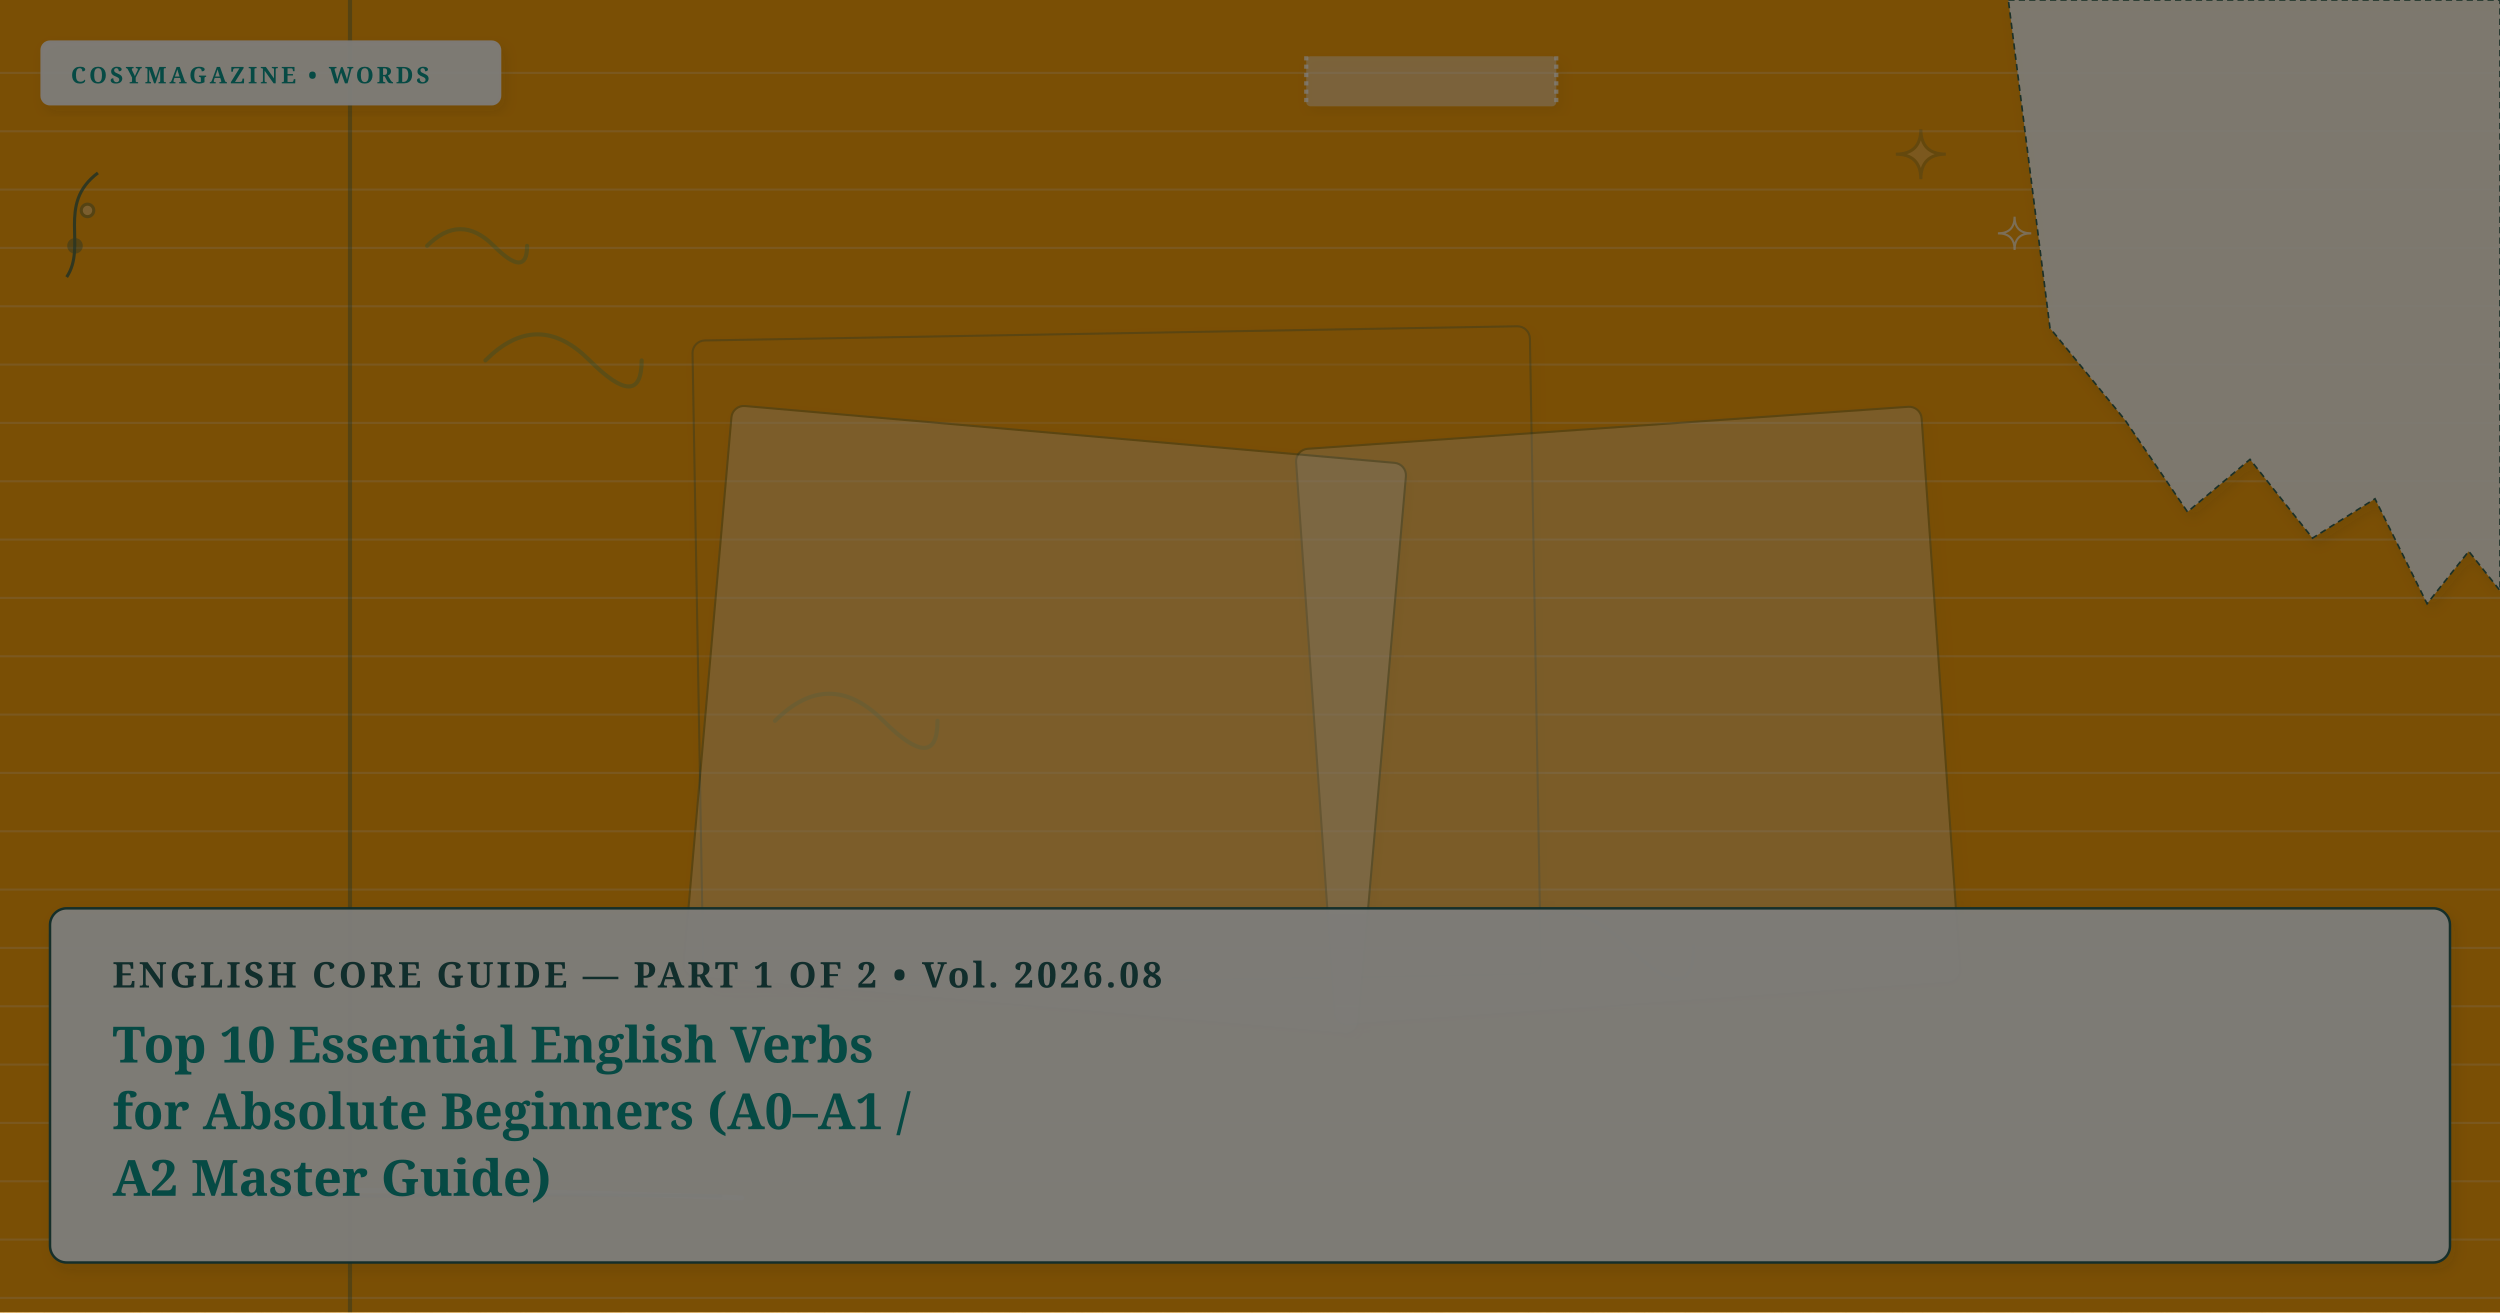
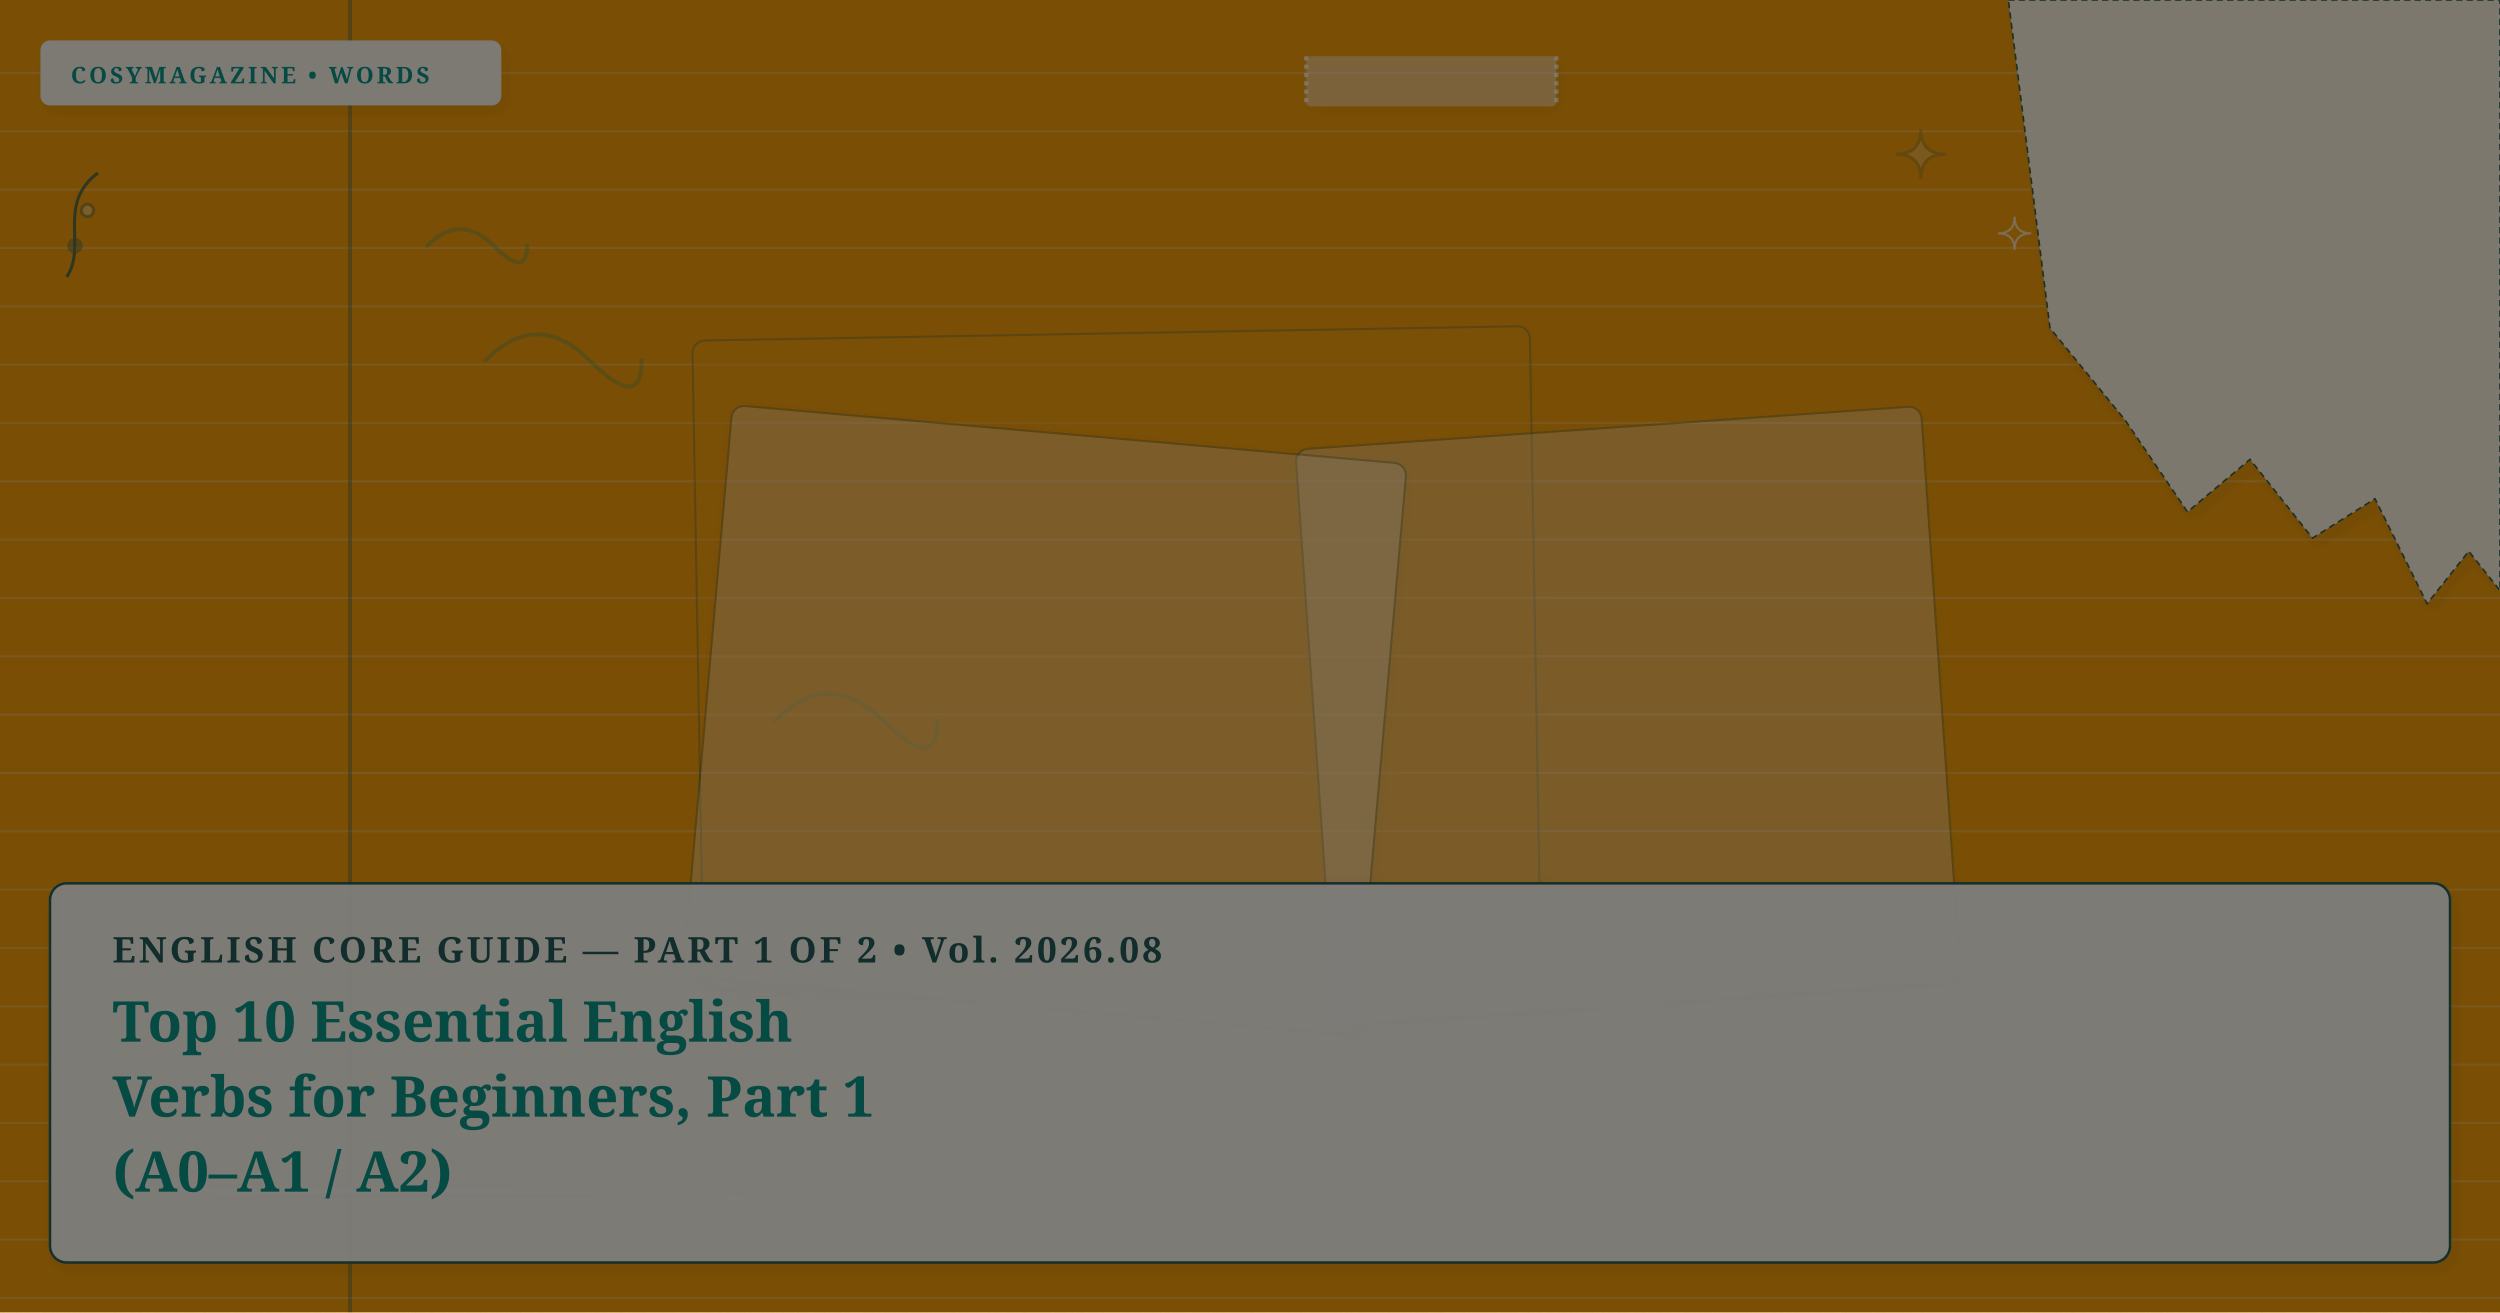
<svg xmlns="http://www.w3.org/2000/svg" viewBox="0 0 1200 630" width="100%" height="100%" preserveAspectRatio="xMidYMid slice" class="cosy-cover-art" data-motif="notebook-handwritten" data-seed="top-10-verbs-en" data-lang="en">
  <defs>
    <filter id="soft-shadow" x="-20%" y="-20%" width="140%" height="140%">
      <feDropShadow dx="2" dy="3" stdDeviation="3" flood-color="#3C281E" flood-opacity="0.10" />
    </filter>
    <filter id="paper-grain" x="0%" y="0%" width="100%" height="100%">
      <feTurbulence type="fractalNoise" baseFrequency="0.65" numOctaves="3" result="noise" />
      <feColorMatrix type="saturate" values="0" />
      <feComponentTransfer>
        <feFuncA type="linear" slope="0.05" />
      </feComponentTransfer>
      <feBlend mode="multiply" in="SourceGraphic" result="blend" />
    </filter>
  </defs>
  <style>
        @media (prefers-reduced-motion: reduce) {
          .cosy-cover-art * { animation: none !important; transition: none !important; }
        }
      </style>
  <rect width="1200" height="630" fill="#f59e0b" />
  <line x1="0" y1="35" x2="1200" y2="35" stroke="#faf7f2" stroke-width="1" opacity="0.22" />
  <line x1="0" y1="63" x2="1200" y2="63" stroke="#faf7f2" stroke-width="1" opacity="0.22" />
  <line x1="0" y1="91" x2="1200" y2="91" stroke="#faf7f2" stroke-width="1" opacity="0.22" />
  <line x1="0" y1="119" x2="1200" y2="119" stroke="#faf7f2" stroke-width="1" opacity="0.22" />
  <line x1="0" y1="147" x2="1200" y2="147" stroke="#faf7f2" stroke-width="1" opacity="0.22" />
  <line x1="0" y1="175" x2="1200" y2="175" stroke="#faf7f2" stroke-width="1" opacity="0.22" />
  <line x1="0" y1="203" x2="1200" y2="203" stroke="#faf7f2" stroke-width="1" opacity="0.22" />
  <line x1="0" y1="231" x2="1200" y2="231" stroke="#faf7f2" stroke-width="1" opacity="0.22" />
  <line x1="0" y1="259" x2="1200" y2="259" stroke="#faf7f2" stroke-width="1" opacity="0.22" />
  <line x1="0" y1="287" x2="1200" y2="287" stroke="#faf7f2" stroke-width="1" opacity="0.22" />
  <line x1="0" y1="315" x2="1200" y2="315" stroke="#faf7f2" stroke-width="1" opacity="0.22" />
  <line x1="0" y1="343" x2="1200" y2="343" stroke="#faf7f2" stroke-width="1" opacity="0.22" />
  <line x1="0" y1="371" x2="1200" y2="371" stroke="#faf7f2" stroke-width="1" opacity="0.22" />
  <line x1="0" y1="399" x2="1200" y2="399" stroke="#faf7f2" stroke-width="1" opacity="0.22" />
  <line x1="0" y1="427" x2="1200" y2="427" stroke="#faf7f2" stroke-width="1" opacity="0.22" />
  <line x1="0" y1="455" x2="1200" y2="455" stroke="#faf7f2" stroke-width="1" opacity="0.22" />
  <line x1="0" y1="483" x2="1200" y2="483" stroke="#faf7f2" stroke-width="1" opacity="0.22" />
  <line x1="0" y1="511" x2="1200" y2="511" stroke="#faf7f2" stroke-width="1" opacity="0.22" />
  <line x1="0" y1="539" x2="1200" y2="539" stroke="#faf7f2" stroke-width="1" opacity="0.22" />
  <line x1="0" y1="567" x2="1200" y2="567" stroke="#faf7f2" stroke-width="1" opacity="0.22" />
  <line x1="0" y1="595" x2="1200" y2="595" stroke="#faf7f2" stroke-width="1" opacity="0.22" />
  <line x1="0" y1="623" x2="1200" y2="623" stroke="#faf7f2" stroke-width="1" opacity="0.22" />
  <line x1="168" y1="0" x2="168" y2="630" stroke="#225B58" stroke-width="2" opacity="0.35" />
  <path d="M 233 173 Q 258 148 283 173 T 308 173" fill="none" stroke="#0d9488" stroke-width="2" stroke-linecap="round" opacity="0.25" />
  <path d="M 717 454 Q 749 422 781 454 T 813 454" fill="none" stroke="#0d9488" stroke-width="2" stroke-linecap="round" opacity="0.25" />
  <path d="M 205 118 Q 221 102 237 118 T 253 118" fill="none" stroke="#0d9488" stroke-width="2" stroke-linecap="round" opacity="0.25" />
  <path d="M 372 346 Q 398 320 424 346 T 450 346" fill="none" stroke="#0d9488" stroke-width="2" stroke-linecap="round" opacity="0.25" />
  <g transform="rotate(-1 536 315.5)">
    <rect x="335" y="160" width="402" height="311" rx="6" fill="#f59e0b" opacity="0.3" stroke="#225B58" stroke-width="1" filter="url(#soft-shadow)" />
  </g>
  <g transform="rotate(-4 781.5 343.5)">
    <rect x="631" y="205" width="301" height="277" rx="6" fill="#faf7f2" opacity="0.3" stroke="#225B58" stroke-width="1" filter="url(#soft-shadow)" />
  </g>
  <g transform="rotate(5 501.5 345.5)">
    <rect x="339" y="208" width="325" height="275" rx="6" fill="#FFFFFF" opacity="0.3" stroke="#225B58" stroke-width="1" filter="url(#soft-shadow)" />
  </g>
  <g class="cover-torn-paper" filter="url(#soft-shadow)">
    <polygon points="964,0 1200,0 1200,283.5 1185,264.6 1165,289.8 1140,239.4 1110,258.3 1080,220.5 1050,245.7 1020,201.6 984,157.5 964,0" fill="#FCF9F2" opacity="0.9" stroke="#225B58" stroke-width="0.8" stroke-dasharray="3 2" />
  </g>
  <g transform="rotate(0 687 39)" filter="url(#soft-shadow)">
    <rect x="627" y="27" width="120" height="24" rx="2" fill="#faf7f2" opacity="0.45" />
    <line x1="627" y1="27" x2="627" y2="51" stroke="#FFFFFF" stroke-width="2" stroke-dasharray="2 2" opacity="0.7" />
    <line x1="747" y1="27" x2="747" y2="51" stroke="#FFFFFF" stroke-width="2" stroke-dasharray="2 2" opacity="0.7" />
  </g>
  <g class="cover-tiny-doodles" stroke="#225B58" stroke-width="1.5" fill="none" opacity="0.7">
    <path d="M 922 62 Q 922 74 934 74 Q 922 74 922 86 Q 922 74 910 74 Q 922 74 922 62 Z" fill="#faf7f2" opacity="0.3" />
    <path d="M 967 104 Q 967 112 975 112 Q 967 112 967 120 Q 967 112 959 112 Q 967 112 967 104 Z" stroke="#faf7f2" stroke-width="1" />
    <path d="M 32 133 C 42 118, 27 98, 47 83" />
    <circle cx="36" cy="118" r="3" fill="#225B58" opacity="0.5" />
    <circle cx="42" cy="101" r="3" fill="#faf7f2" opacity="0.5" />
  </g>
  <g class="cover-sketchy-underline">
    <path d="M 96 572 Q 226 570 356 575" stroke="#faf7f2" stroke-width="2.5" stroke-linecap="round" fill="none" opacity="0.75" />
    <path d="M 106 575 Q 226 573 346 574" stroke="#225B58" stroke-width="1.5" stroke-linecap="round" fill="none" opacity="0.5" />
  </g>
  <g class="cover-masthead-label" filter="url(#soft-shadow)">
    <rect x="20" y="20" width="220" height="30" rx="4" fill="#FCF9F2" opacity="0.95" stroke="#faf7f2" stroke-width="1.2" />
    <text x="34" y="40" fill="#0d9488" font-family="Fraunces, 'Lora', Georgia, serif" font-size="11" font-weight="bold" letter-spacing="1.4">COSYMAGAZINE • WORDS</text>
  </g>
  <g class="cover-text-overlay" filter="url(#soft-shadow)">
-     <rect class="cover-overlay-box" x="24" y="436" width="1152" height="170" rx="8" fill="#FCF9F2" opacity="0.96" stroke="#225B58" stroke-width="1.2" />
-     <text x="54" y="474" fill="#225B58" font-family="Fraunces, 'Lora', Georgia, serif" font-size="17" font-weight="bold" letter-spacing="1.5">ENGLISH CORE GUIDE — PART 1 OF 2 • Vol. 2026.08</text>
-     <text x="54" y="510" fill="#0d9488" font-family="Fraunces, 'Lora', Georgia, serif" font-size="24" font-weight="bold">Top 10 Essential English Verbs</text>
-     <text x="54" y="542" fill="#0d9488" font-family="Fraunces, 'Lora', Georgia, serif" font-size="24" font-weight="bold">for Absolute Beginners (A0–A1 /</text>
-     <text x="54" y="574" fill="#0d9488" font-family="Fraunces, 'Lora', Georgia, serif" font-size="24" font-weight="bold">A2 Master Guide)</text>
+     <rect class="cover-overlay-box" x="24" y="424" width="1152" height="182" rx="8" fill="#FCF9F2" opacity="0.96" stroke="#225B58" stroke-width="1.2" />
+     <text x="54" y="462" fill="#225B58" font-family="Fraunces, 'Lora', Georgia, serif" font-size="17" font-weight="bold" letter-spacing="1.5">ENGLISH CORE GUIDE — PART 1 OF 2 • Vol. 2026.08</text>
+     <text x="54" y="500" fill="#0d9488" font-family="Fraunces, 'Lora', Georgia, serif" font-size="27" font-weight="bold">Top 10 Essential English</text>
+     <text x="54" y="536" fill="#0d9488" font-family="Fraunces, 'Lora', Georgia, serif" font-size="27" font-weight="bold">Verbs for Beginners, Part 1</text>
+     <text x="54" y="572" fill="#0d9488" font-family="Fraunces, 'Lora', Georgia, serif" font-size="27" font-weight="bold">(A0–A1 / A2)</text>
  </g>
  <rect width="1200" height="630" filter="url(#paper-grain)" opacity="0.5" pointer-events="none" />
</svg>
